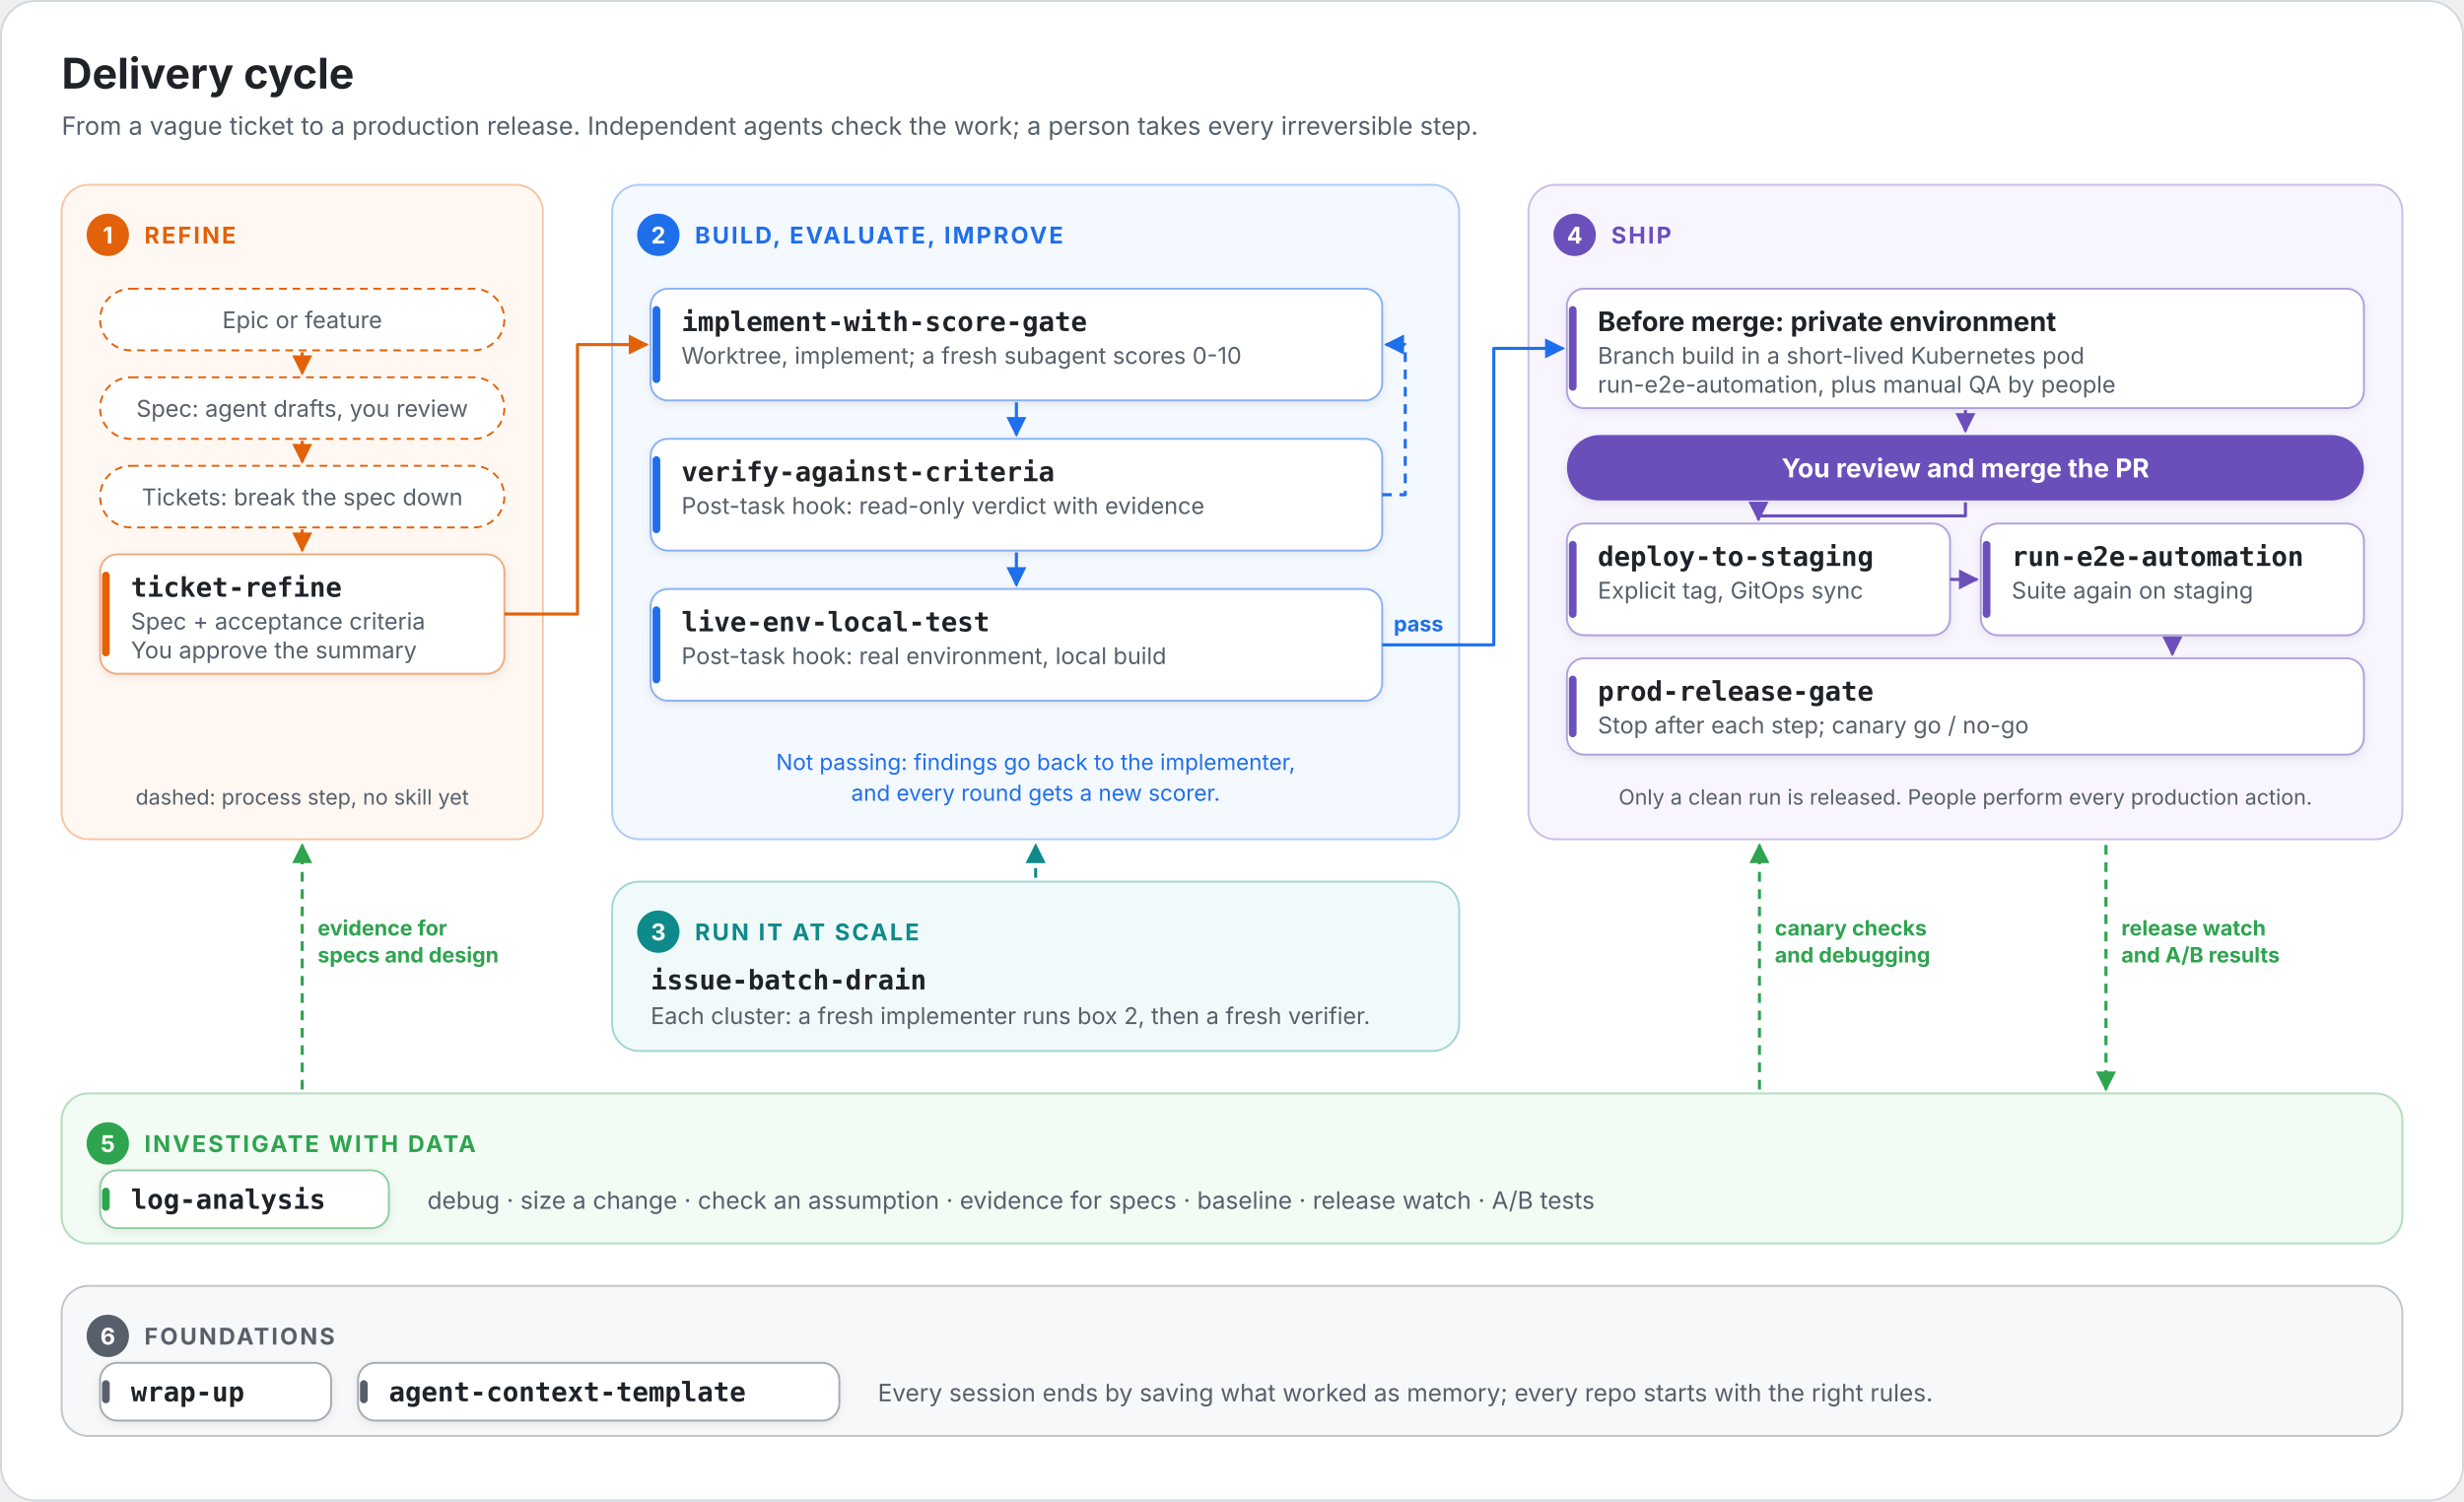
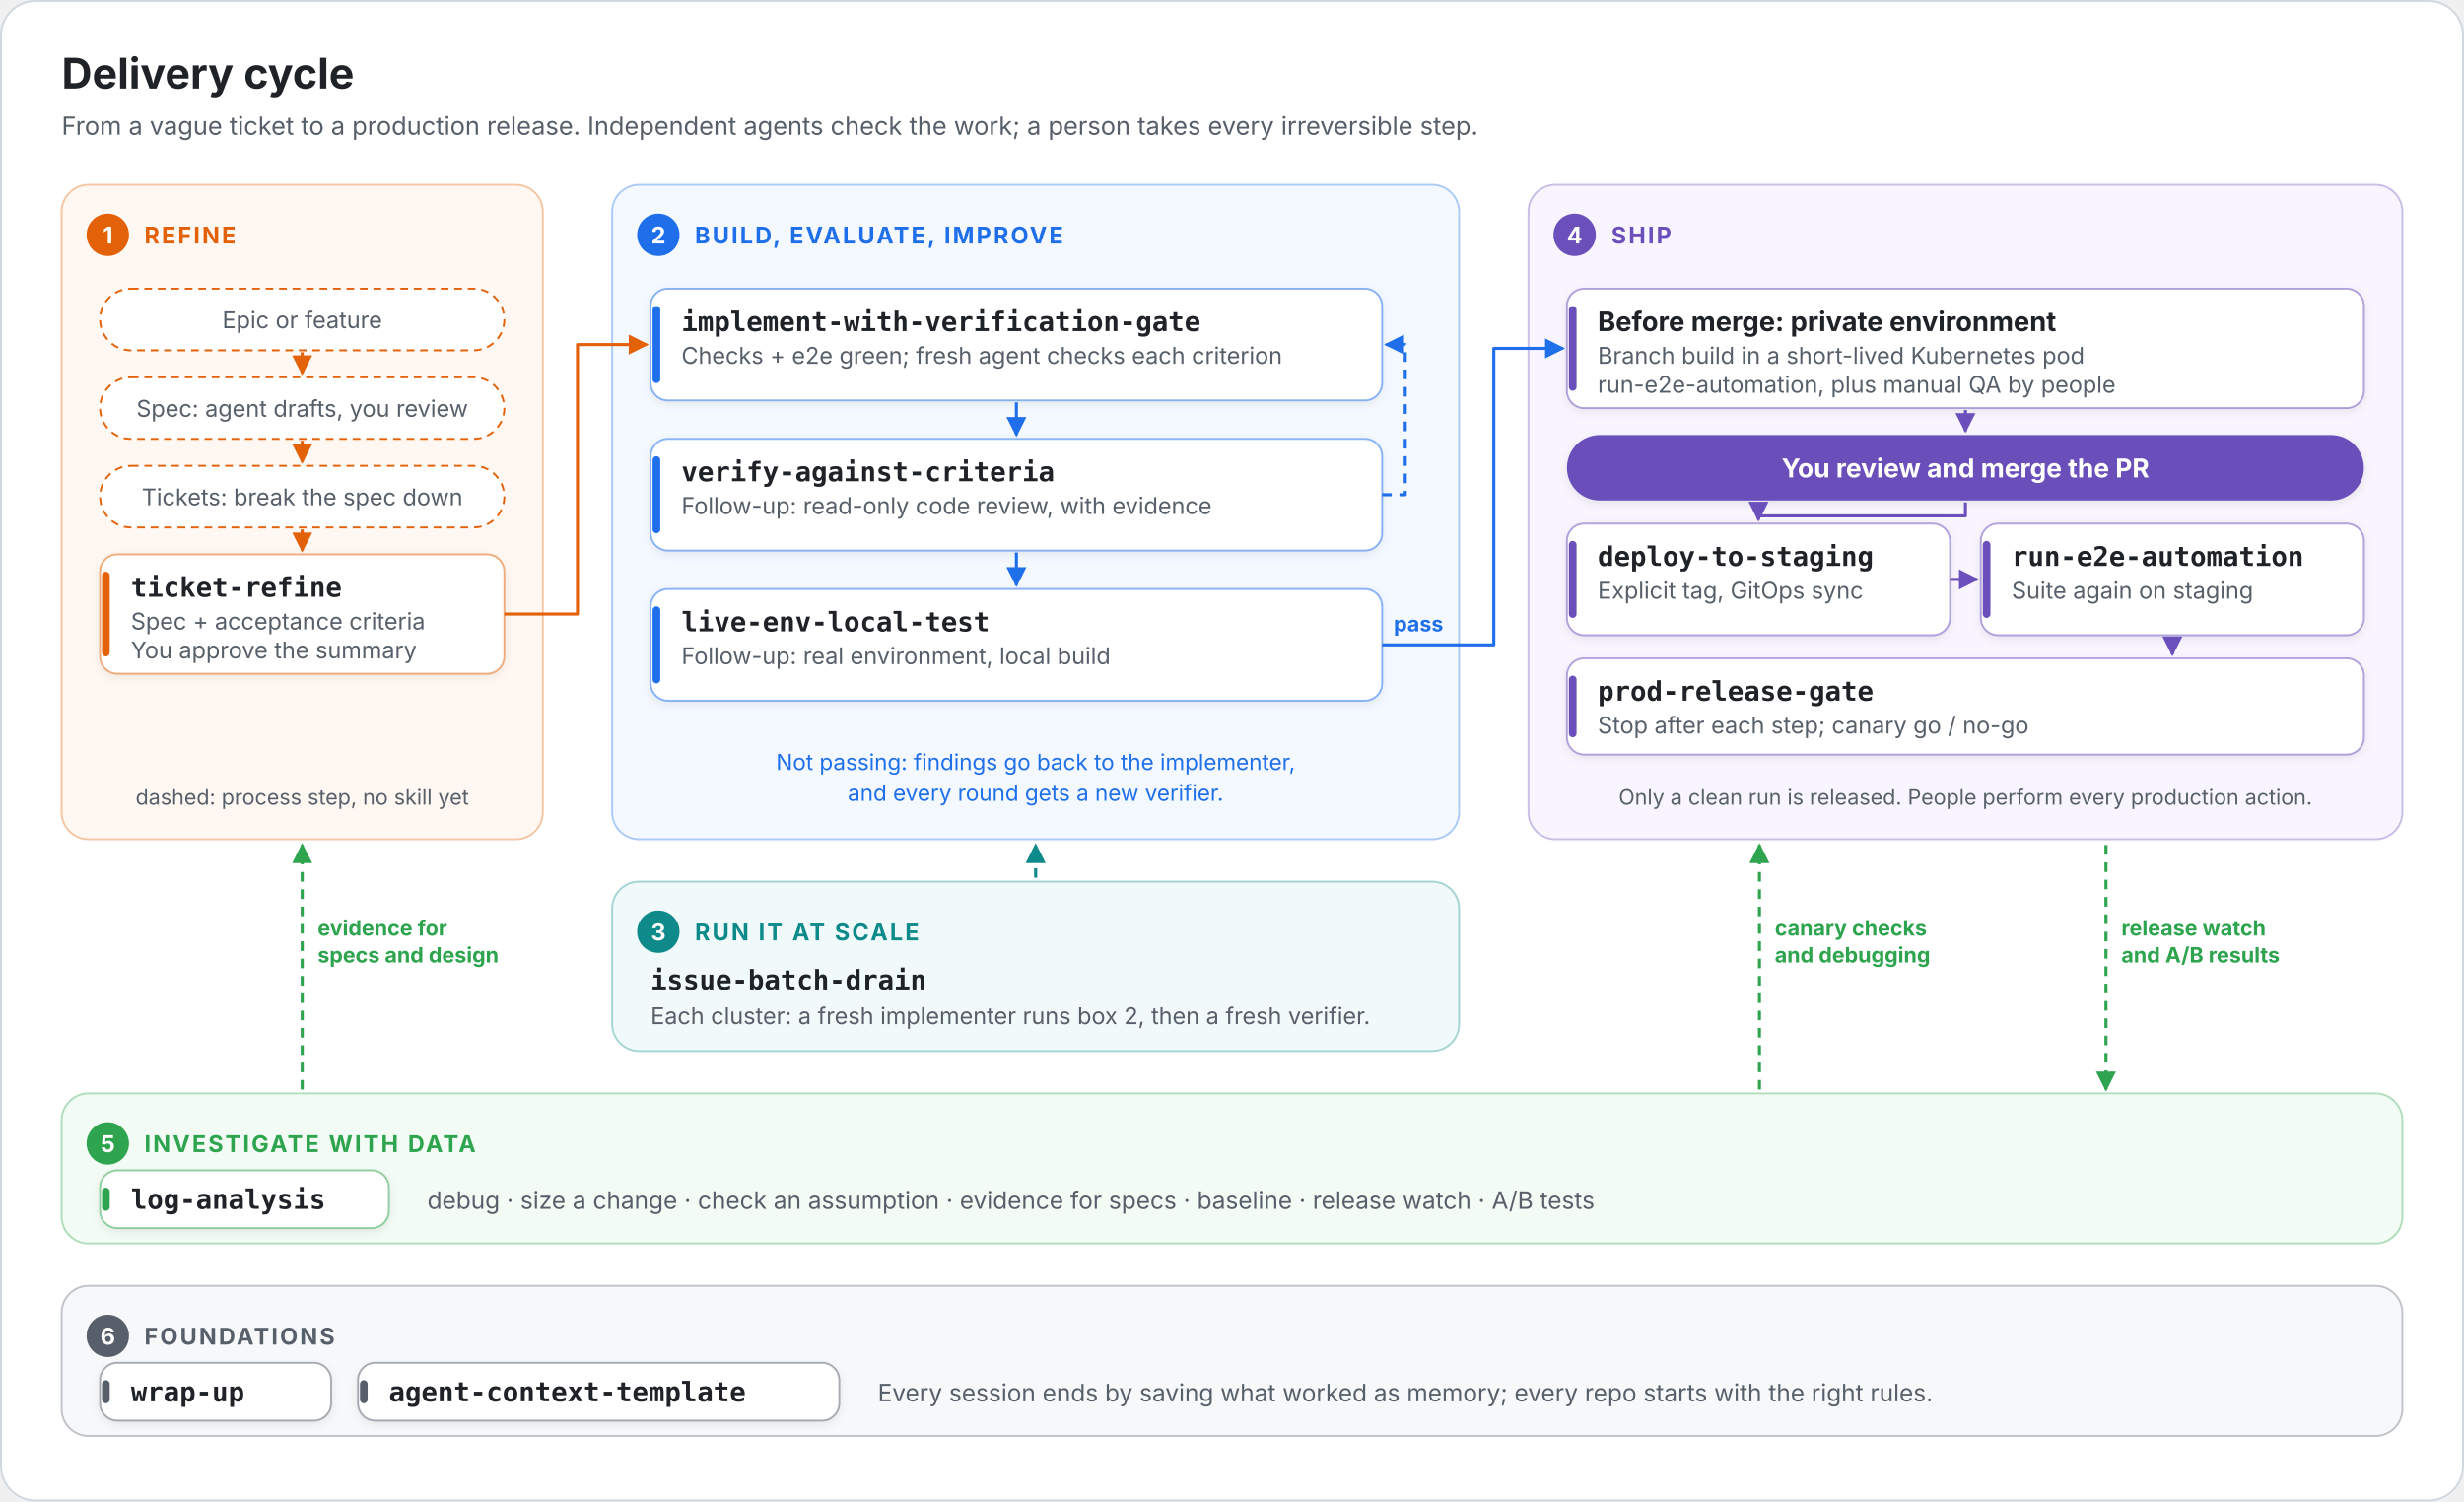
<svg xmlns="http://www.w3.org/2000/svg" viewBox="0 0 1280 780" width="1280" height="780" role="img" aria-label="Delivery cycle: refine, build and evaluate, run at scale, ship, investigate with data, foundations">
  <defs>
    <filter id="sh" x="-5%" y="-10%" width="110%" height="130%">
      <feDropShadow dx="0" dy="1.5" stdDeviation="2.5" flood-color="#1f2328" flood-opacity="0.08" />
    </filter>
    <marker id="m_refine" viewBox="0 0 10 10" refX="9" refY="5" markerWidth="6.5" markerHeight="6.5" orient="auto-start-reverse">
      <path d="M0 0L10 5L0 10z" fill="#E36209" />
    </marker>
    <marker id="m_build" viewBox="0 0 10 10" refX="9" refY="5" markerWidth="6.5" markerHeight="6.5" orient="auto-start-reverse">
      <path d="M0 0L10 5L0 10z" fill="#1F6FEB" />
    </marker>
    <marker id="m_scale" viewBox="0 0 10 10" refX="9" refY="5" markerWidth="6.5" markerHeight="6.5" orient="auto-start-reverse">
      <path d="M0 0L10 5L0 10z" fill="#0E8A8A" />
    </marker>
    <marker id="m_ship" viewBox="0 0 10 10" refX="9" refY="5" markerWidth="6.5" markerHeight="6.5" orient="auto-start-reverse">
      <path d="M0 0L10 5L0 10z" fill="#6B4FBB" />
    </marker>
    <marker id="m_data" viewBox="0 0 10 10" refX="9" refY="5" markerWidth="6.5" markerHeight="6.5" orient="auto-start-reverse">
      <path d="M0 0L10 5L0 10z" fill="#2EA44F" />
    </marker>
    <marker id="m_base" viewBox="0 0 10 10" refX="9" refY="5" markerWidth="6.5" markerHeight="6.5" orient="auto-start-reverse">
      <path d="M0 0L10 5L0 10z" fill="#57606a" />
    </marker>
    <marker id="m_n" viewBox="0 0 10 10" refX="9" refY="5" markerWidth="6.5" markerHeight="6.5" orient="auto-start-reverse">
      <path d="M0 0L10 5L0 10z" fill="#8c959f" />
    </marker>
  </defs>
  <rect x="0.5" y="0.5" width="1279" height="779" rx="18" fill="#FFFFFF" stroke="#D0D7DE" />
  <text x="32" y="46" font-family="Inter,'Segoe UI',Helvetica,Arial,sans-serif" font-size="22" font-weight="700" fill="#1f2328" text-anchor="start">Delivery cycle</text>
  <text x="32" y="70" font-family="Inter,'Segoe UI',Helvetica,Arial,sans-serif" font-size="13" fill="#57606a" text-anchor="start">From a vague ticket to a production release. Independent agents check the work; a person takes every irreversible step.</text>
  <rect x="32" y="96" width="250" height="340" rx="14" fill="#FFF8F2" stroke="#E36209" stroke-opacity="0.35" />
  <circle cx="56" cy="122" r="11" fill="#E36209" />
  <text x="56" y="126.5" font-family="Inter,'Segoe UI',Helvetica,Arial,sans-serif" font-size="12" font-weight="700" fill="#fff" text-anchor="middle">1</text>
  <text x="75" y="126.5" font-family="Inter,'Segoe UI',Helvetica,Arial,sans-serif" font-size="12" font-weight="700" fill="#E36209" text-anchor="start" letter-spacing="1.1">REFINE</text>
  <rect x="52" y="150" width="210" height="32" rx="16.0" fill="#fff" stroke="#E36209" stroke-dasharray="4 3" />
  <text x="157.0" y="170.5" font-family="Inter,'Segoe UI',Helvetica,Arial,sans-serif" font-size="12" fill="#57606a" text-anchor="middle">Epic or feature</text>
  <path d="M157.0 183 V194" fill="none" stroke="#E36209" stroke-width="1.6" stroke-linejoin="round" marker-end="url(#m_refine)" />
  <rect x="52" y="196" width="210" height="32" rx="16.0" fill="#fff" stroke="#E36209" stroke-dasharray="4 3" />
  <text x="157.0" y="216.5" font-family="Inter,'Segoe UI',Helvetica,Arial,sans-serif" font-size="12" fill="#57606a" text-anchor="middle">Spec: agent drafts, you review</text>
  <path d="M157.0 229 V240" fill="none" stroke="#E36209" stroke-width="1.6" stroke-linejoin="round" marker-end="url(#m_refine)" />
  <rect x="52" y="242" width="210" height="32" rx="16.0" fill="#fff" stroke="#E36209" stroke-dasharray="4 3" />
  <text x="157.0" y="262.5" font-family="Inter,'Segoe UI',Helvetica,Arial,sans-serif" font-size="12" fill="#57606a" text-anchor="middle">Tickets: break the spec down</text>
  <path d="M157.0 275 V286" fill="none" stroke="#E36209" stroke-width="1.6" stroke-linejoin="round" marker-end="url(#m_refine)" />
  <rect x="52" y="288" width="210" height="62" rx="9" fill="#fff" stroke="#E36209" stroke-opacity="0.5" filter="url(#sh)" />
  <rect x="53" y="297" width="4" height="44" rx="2" fill="#E36209" />
  <text x="68" y="310" font-family="ui-monospace,SFMono-Regular,Menlo,Consolas,monospace" font-size="14" font-weight="700" fill="#1f2328" text-anchor="start">ticket-refine</text>
  <text x="68" y="327" font-family="Inter,'Segoe UI',Helvetica,Arial,sans-serif" font-size="12" fill="#57606a" text-anchor="start">Spec + acceptance criteria</text>
  <text x="68" y="342" font-family="Inter,'Segoe UI',Helvetica,Arial,sans-serif" font-size="12" fill="#57606a" text-anchor="start">You approve the summary</text>
  <text x="157.0" y="418" font-family="Inter,'Segoe UI',Helvetica,Arial,sans-serif" font-size="11" fill="#57606a" text-anchor="middle">dashed: process step, no skill yet</text>
  <rect x="318" y="96" width="440" height="340" rx="14" fill="#F4F8FF" stroke="#1F6FEB" stroke-opacity="0.35" />
  <circle cx="342" cy="122" r="11" fill="#1F6FEB" />
  <text x="342" y="126.5" font-family="Inter,'Segoe UI',Helvetica,Arial,sans-serif" font-size="12" font-weight="700" fill="#fff" text-anchor="middle">2</text>
  <text x="361" y="126.5" font-family="Inter,'Segoe UI',Helvetica,Arial,sans-serif" font-size="12" font-weight="700" fill="#1F6FEB" text-anchor="start" letter-spacing="1.1">BUILD, EVALUATE, IMPROVE</text>
  <rect x="338" y="150" width="380" height="58" rx="9" fill="#fff" stroke="#1F6FEB" stroke-opacity="0.5" filter="url(#sh)" />
  <rect x="339" y="159" width="4" height="40" rx="2" fill="#1F6FEB" />
-   <text x="354" y="172" font-family="ui-monospace,SFMono-Regular,Menlo,Consolas,monospace" font-size="14" font-weight="700" fill="#1f2328" text-anchor="start">implement-with-score-gate</text>
-   <text x="354" y="189" font-family="Inter,'Segoe UI',Helvetica,Arial,sans-serif" font-size="12" fill="#57606a" text-anchor="start">Worktree, implement; a fresh subagent scores 0-10</text>
+   <text x="354" y="172" font-family="ui-monospace,SFMono-Regular,Menlo,Consolas,monospace" font-size="14" font-weight="700" fill="#1f2328" text-anchor="start">implement-with-verification-gate</text>
+   <text x="354" y="189" font-family="Inter,'Segoe UI',Helvetica,Arial,sans-serif" font-size="12" fill="#57606a" text-anchor="start">Checks + e2e green; fresh agent checks each criterion</text>
  <rect x="338" y="228" width="380" height="58" rx="9" fill="#fff" stroke="#1F6FEB" stroke-opacity="0.5" filter="url(#sh)" />
  <rect x="339" y="237" width="4" height="40" rx="2" fill="#1F6FEB" />
  <text x="354" y="250" font-family="ui-monospace,SFMono-Regular,Menlo,Consolas,monospace" font-size="14" font-weight="700" fill="#1f2328" text-anchor="start">verify-against-criteria</text>
-   <text x="354" y="267" font-family="Inter,'Segoe UI',Helvetica,Arial,sans-serif" font-size="12" fill="#57606a" text-anchor="start">Post-task hook: read-only verdict with evidence</text>
+   <text x="354" y="267" font-family="Inter,'Segoe UI',Helvetica,Arial,sans-serif" font-size="12" fill="#57606a" text-anchor="start">Follow-up: read-only code review, with evidence</text>
  <path d="M528.0 209 V226" fill="none" stroke="#1F6FEB" stroke-width="1.6" stroke-linejoin="round" marker-end="url(#m_build)" />
  <rect x="338" y="306" width="380" height="58" rx="9" fill="#fff" stroke="#1F6FEB" stroke-opacity="0.5" filter="url(#sh)" />
  <rect x="339" y="315" width="4" height="40" rx="2" fill="#1F6FEB" />
  <text x="354" y="328" font-family="ui-monospace,SFMono-Regular,Menlo,Consolas,monospace" font-size="14" font-weight="700" fill="#1f2328" text-anchor="start">live-env-local-test</text>
-   <text x="354" y="345" font-family="Inter,'Segoe UI',Helvetica,Arial,sans-serif" font-size="12" fill="#57606a" text-anchor="start">Post-task hook: real environment, local build</text>
+   <text x="354" y="345" font-family="Inter,'Segoe UI',Helvetica,Arial,sans-serif" font-size="12" fill="#57606a" text-anchor="start">Follow-up: real environment, local build</text>
  <path d="M528.0 287 V304" fill="none" stroke="#1F6FEB" stroke-width="1.6" stroke-linejoin="round" marker-end="url(#m_build)" />
  <path d="M718 257 H730 V179 H720" fill="none" stroke="#1F6FEB" stroke-width="1.6" stroke-dasharray="5 4" stroke-linejoin="round" marker-end="url(#m_build)" />
  <text x="538.0" y="400" font-family="Inter,'Segoe UI',Helvetica,Arial,sans-serif" font-size="11.5" fill="#1F6FEB" text-anchor="middle">Not passing: findings go back to the implementer,</text>
-   <text x="538.0" y="416" font-family="Inter,'Segoe UI',Helvetica,Arial,sans-serif" font-size="11.5" fill="#1F6FEB" text-anchor="middle">and every round gets a new scorer.</text>
+   <text x="538.0" y="416" font-family="Inter,'Segoe UI',Helvetica,Arial,sans-serif" font-size="11.5" fill="#1F6FEB" text-anchor="middle">and every round gets a new verifier.</text>
  <path d="M262 319 H300 V179 H336" fill="none" stroke="#E36209" stroke-width="1.6" stroke-linejoin="round" marker-end="url(#m_refine)" />
  <rect x="794" y="96" width="454" height="340" rx="14" fill="#F8F5FF" stroke="#6B4FBB" stroke-opacity="0.35" />
  <circle cx="818" cy="122" r="11" fill="#6B4FBB" />
  <text x="818" y="126.5" font-family="Inter,'Segoe UI',Helvetica,Arial,sans-serif" font-size="12" font-weight="700" fill="#fff" text-anchor="middle">4</text>
  <text x="837" y="126.5" font-family="Inter,'Segoe UI',Helvetica,Arial,sans-serif" font-size="12" font-weight="700" fill="#6B4FBB" text-anchor="start" letter-spacing="1.1">SHIP</text>
  <rect x="814" y="150" width="414" height="62" rx="9" fill="#fff" stroke="#6B4FBB" stroke-opacity="0.5" filter="url(#sh)" />
  <rect x="815" y="159" width="4" height="44" rx="2" fill="#6B4FBB" />
  <text x="830" y="172" font-family="Inter,'Segoe UI',Helvetica,Arial,sans-serif" font-size="14" font-weight="700" fill="#1f2328" text-anchor="start">Before merge: private environment</text>
  <text x="830" y="189" font-family="Inter,'Segoe UI',Helvetica,Arial,sans-serif" font-size="12" fill="#57606a" text-anchor="start">Branch build in a short-lived Kubernetes pod</text>
  <text x="830" y="204" font-family="Inter,'Segoe UI',Helvetica,Arial,sans-serif" font-size="12" fill="#57606a" text-anchor="start">run-e2e-automation, plus manual QA by people</text>
  <rect x="814" y="226" width="414" height="34" rx="17.0" fill="#6B4FBB" filter="url(#sh)" />
  <text x="1021.0" y="248.0" font-family="Inter,'Segoe UI',Helvetica,Arial,sans-serif" font-size="13.5" font-weight="700" fill="#fff" text-anchor="middle">You review and merge the PR</text>
  <path d="M1021.0 213 V224" fill="none" stroke="#6B4FBB" stroke-width="1.6" stroke-linejoin="round" marker-end="url(#m_ship)" />
  <rect x="814" y="272" width="199.0" height="58" rx="9" fill="#fff" stroke="#6B4FBB" stroke-opacity="0.5" filter="url(#sh)" />
  <rect x="815" y="281" width="4" height="40" rx="2" fill="#6B4FBB" />
  <text x="830" y="294" font-family="ui-monospace,SFMono-Regular,Menlo,Consolas,monospace" font-size="14" font-weight="700" fill="#1f2328" text-anchor="start">deploy-to-staging</text>
  <text x="830" y="311" font-family="Inter,'Segoe UI',Helvetica,Arial,sans-serif" font-size="12" fill="#57606a" text-anchor="start">Explicit tag, GitOps sync</text>
  <rect x="1029.0" y="272" width="199.0" height="58" rx="9" fill="#fff" stroke="#6B4FBB" stroke-opacity="0.5" filter="url(#sh)" />
  <rect x="1030.0" y="281" width="4" height="40" rx="2" fill="#6B4FBB" />
  <text x="1045.0" y="294" font-family="ui-monospace,SFMono-Regular,Menlo,Consolas,monospace" font-size="14" font-weight="700" fill="#1f2328" text-anchor="start">run-e2e-automation</text>
  <text x="1045.0" y="311" font-family="Inter,'Segoe UI',Helvetica,Arial,sans-serif" font-size="12" fill="#57606a" text-anchor="start">Suite again on staging</text>
  <path d="M1021.0 261 V268 H913.5 V270" fill="none" stroke="#6B4FBB" stroke-width="1.6" stroke-linejoin="round" marker-end="url(#m_ship)" />
  <path d="M1013.0 301 H1027.0" fill="none" stroke="#6B4FBB" stroke-width="1.6" stroke-linejoin="round" marker-end="url(#m_ship)" />
  <rect x="814" y="342" width="414" height="50" rx="9" fill="#fff" stroke="#6B4FBB" stroke-opacity="0.5" filter="url(#sh)" />
  <rect x="815" y="351" width="4" height="32" rx="2" fill="#6B4FBB" />
  <text x="830" y="364" font-family="ui-monospace,SFMono-Regular,Menlo,Consolas,monospace" font-size="14" font-weight="700" fill="#1f2328" text-anchor="start">prod-release-gate</text>
  <text x="830" y="381" font-family="Inter,'Segoe UI',Helvetica,Arial,sans-serif" font-size="12" fill="#57606a" text-anchor="start">Stop after each step; canary go / no-go</text>
  <path d="M1128.5 331 V340" fill="none" stroke="#6B4FBB" stroke-width="1.6" stroke-linejoin="round" marker-end="url(#m_ship)" />
  <text x="1021.0" y="418" font-family="Inter,'Segoe UI',Helvetica,Arial,sans-serif" font-size="11" fill="#57606a" text-anchor="middle">Only a clean run is released. People perform every production action.</text>
  <path d="M718 335 H776 V181 H812" fill="none" stroke="#1F6FEB" stroke-width="1.6" stroke-linejoin="round" marker-end="url(#m_build)" />
  <text x="724" y="328" font-family="Inter,'Segoe UI',Helvetica,Arial,sans-serif" font-size="11" font-weight="700" fill="#1F6FEB" text-anchor="start">pass</text>
  <rect x="318" y="458" width="440" height="88" rx="14" fill="#F0FAFA" stroke="#0E8A8A" stroke-opacity="0.35" />
  <circle cx="342" cy="484" r="11" fill="#0E8A8A" />
  <text x="342" y="488.5" font-family="Inter,'Segoe UI',Helvetica,Arial,sans-serif" font-size="12" font-weight="700" fill="#fff" text-anchor="middle">3</text>
  <text x="361" y="488.5" font-family="Inter,'Segoe UI',Helvetica,Arial,sans-serif" font-size="12" font-weight="700" fill="#0E8A8A" text-anchor="start" letter-spacing="1.1">RUN IT AT SCALE</text>
  <text x="338" y="514" font-family="ui-monospace,SFMono-Regular,Menlo,Consolas,monospace" font-size="14" font-weight="700" fill="#1f2328" text-anchor="start">issue-batch-drain</text>
  <text x="338" y="532" font-family="Inter,'Segoe UI',Helvetica,Arial,sans-serif" font-size="12" fill="#57606a" text-anchor="start">Each cluster: a fresh implementer runs box 2, then a fresh verifier.</text>
  <path d="M538.0 456 V439" fill="none" stroke="#0E8A8A" stroke-width="1.6" stroke-dasharray="5 4" stroke-linejoin="round" marker-end="url(#m_scale)" />
  <rect x="32" y="568" width="1216" height="78" rx="14" fill="#F2FBF4" stroke="#2EA44F" stroke-opacity="0.35" />
  <circle cx="56" cy="594" r="11" fill="#2EA44F" />
  <text x="56" y="598.5" font-family="Inter,'Segoe UI',Helvetica,Arial,sans-serif" font-size="12" font-weight="700" fill="#fff" text-anchor="middle">5</text>
  <text x="75" y="598.5" font-family="Inter,'Segoe UI',Helvetica,Arial,sans-serif" font-size="12" font-weight="700" fill="#2EA44F" text-anchor="start" letter-spacing="1.1">INVESTIGATE WITH DATA</text>
  <rect x="52" y="608" width="150" height="30" rx="9" fill="#fff" stroke="#2EA44F" stroke-opacity="0.5" filter="url(#sh)" />
  <rect x="53" y="617" width="4" height="12" rx="2" fill="#2EA44F" />
  <text x="68" y="628.0" font-family="ui-monospace,SFMono-Regular,Menlo,Consolas,monospace" font-size="14" font-weight="700" fill="#1f2328" text-anchor="start">log-analysis</text>
  <text x="222" y="628" font-family="Inter,'Segoe UI',Helvetica,Arial,sans-serif" font-size="12.5" fill="#57606a" text-anchor="start">debug  ·  size a change  ·  check an assumption  ·  evidence for specs  ·  baseline  ·  release watch  ·  A/B tests</text>
  <path d="M157.0 566 V439" fill="none" stroke="#2EA44F" stroke-width="1.6" stroke-dasharray="5 4" stroke-linejoin="round" marker-end="url(#m_data)" />
  <text x="165.0" y="486" font-family="Inter,'Segoe UI',Helvetica,Arial,sans-serif" font-size="11" font-weight="700" fill="#2EA44F" text-anchor="start">evidence for</text>
  <text x="165.0" y="500" font-family="Inter,'Segoe UI',Helvetica,Arial,sans-serif" font-size="11" font-weight="700" fill="#2EA44F" text-anchor="start">specs and design</text>
  <path d="M914 566 V439" fill="none" stroke="#2EA44F" stroke-width="1.6" stroke-dasharray="5 4" stroke-linejoin="round" marker-end="url(#m_data)" />
  <text x="922" y="486" font-family="Inter,'Segoe UI',Helvetica,Arial,sans-serif" font-size="11" font-weight="700" fill="#2EA44F" text-anchor="start">canary checks</text>
  <text x="922" y="500" font-family="Inter,'Segoe UI',Helvetica,Arial,sans-serif" font-size="11" font-weight="700" fill="#2EA44F" text-anchor="start">and debugging</text>
  <path d="M1094 439 V566" fill="none" stroke="#2EA44F" stroke-width="1.6" stroke-dasharray="5 4" stroke-linejoin="round" marker-end="url(#m_data)" />
  <text x="1102" y="486" font-family="Inter,'Segoe UI',Helvetica,Arial,sans-serif" font-size="11" font-weight="700" fill="#2EA44F" text-anchor="start">release watch</text>
  <text x="1102" y="500" font-family="Inter,'Segoe UI',Helvetica,Arial,sans-serif" font-size="11" font-weight="700" fill="#2EA44F" text-anchor="start">and A/B results</text>
  <rect x="32" y="668" width="1216" height="78" rx="14" fill="#F6F8FA" stroke="#57606a" stroke-opacity="0.35" />
  <circle cx="56" cy="694" r="11" fill="#57606a" />
  <text x="56" y="698.5" font-family="Inter,'Segoe UI',Helvetica,Arial,sans-serif" font-size="12" font-weight="700" fill="#fff" text-anchor="middle">6</text>
  <text x="75" y="698.5" font-family="Inter,'Segoe UI',Helvetica,Arial,sans-serif" font-size="12" font-weight="700" fill="#57606a" text-anchor="start" letter-spacing="1.1">FOUNDATIONS</text>
  <rect x="52" y="708" width="120" height="30" rx="9" fill="#fff" stroke="#57606a" stroke-opacity="0.5" filter="url(#sh)" />
  <rect x="53" y="717" width="4" height="12" rx="2" fill="#57606a" />
  <text x="68" y="728.0" font-family="ui-monospace,SFMono-Regular,Menlo,Consolas,monospace" font-size="14" font-weight="700" fill="#1f2328" text-anchor="start">wrap-up</text>
  <rect x="186" y="708" width="250" height="30" rx="9" fill="#fff" stroke="#57606a" stroke-opacity="0.5" filter="url(#sh)" />
  <rect x="187" y="717" width="4" height="12" rx="2" fill="#57606a" />
  <text x="202" y="728.0" font-family="ui-monospace,SFMono-Regular,Menlo,Consolas,monospace" font-size="14" font-weight="700" fill="#1f2328" text-anchor="start">agent-context-template</text>
  <text x="456" y="728" font-family="Inter,'Segoe UI',Helvetica,Arial,sans-serif" font-size="12.5" fill="#57606a" text-anchor="start">Every session ends by saving what worked as memory; every repo starts with the right rules.</text>
</svg>
